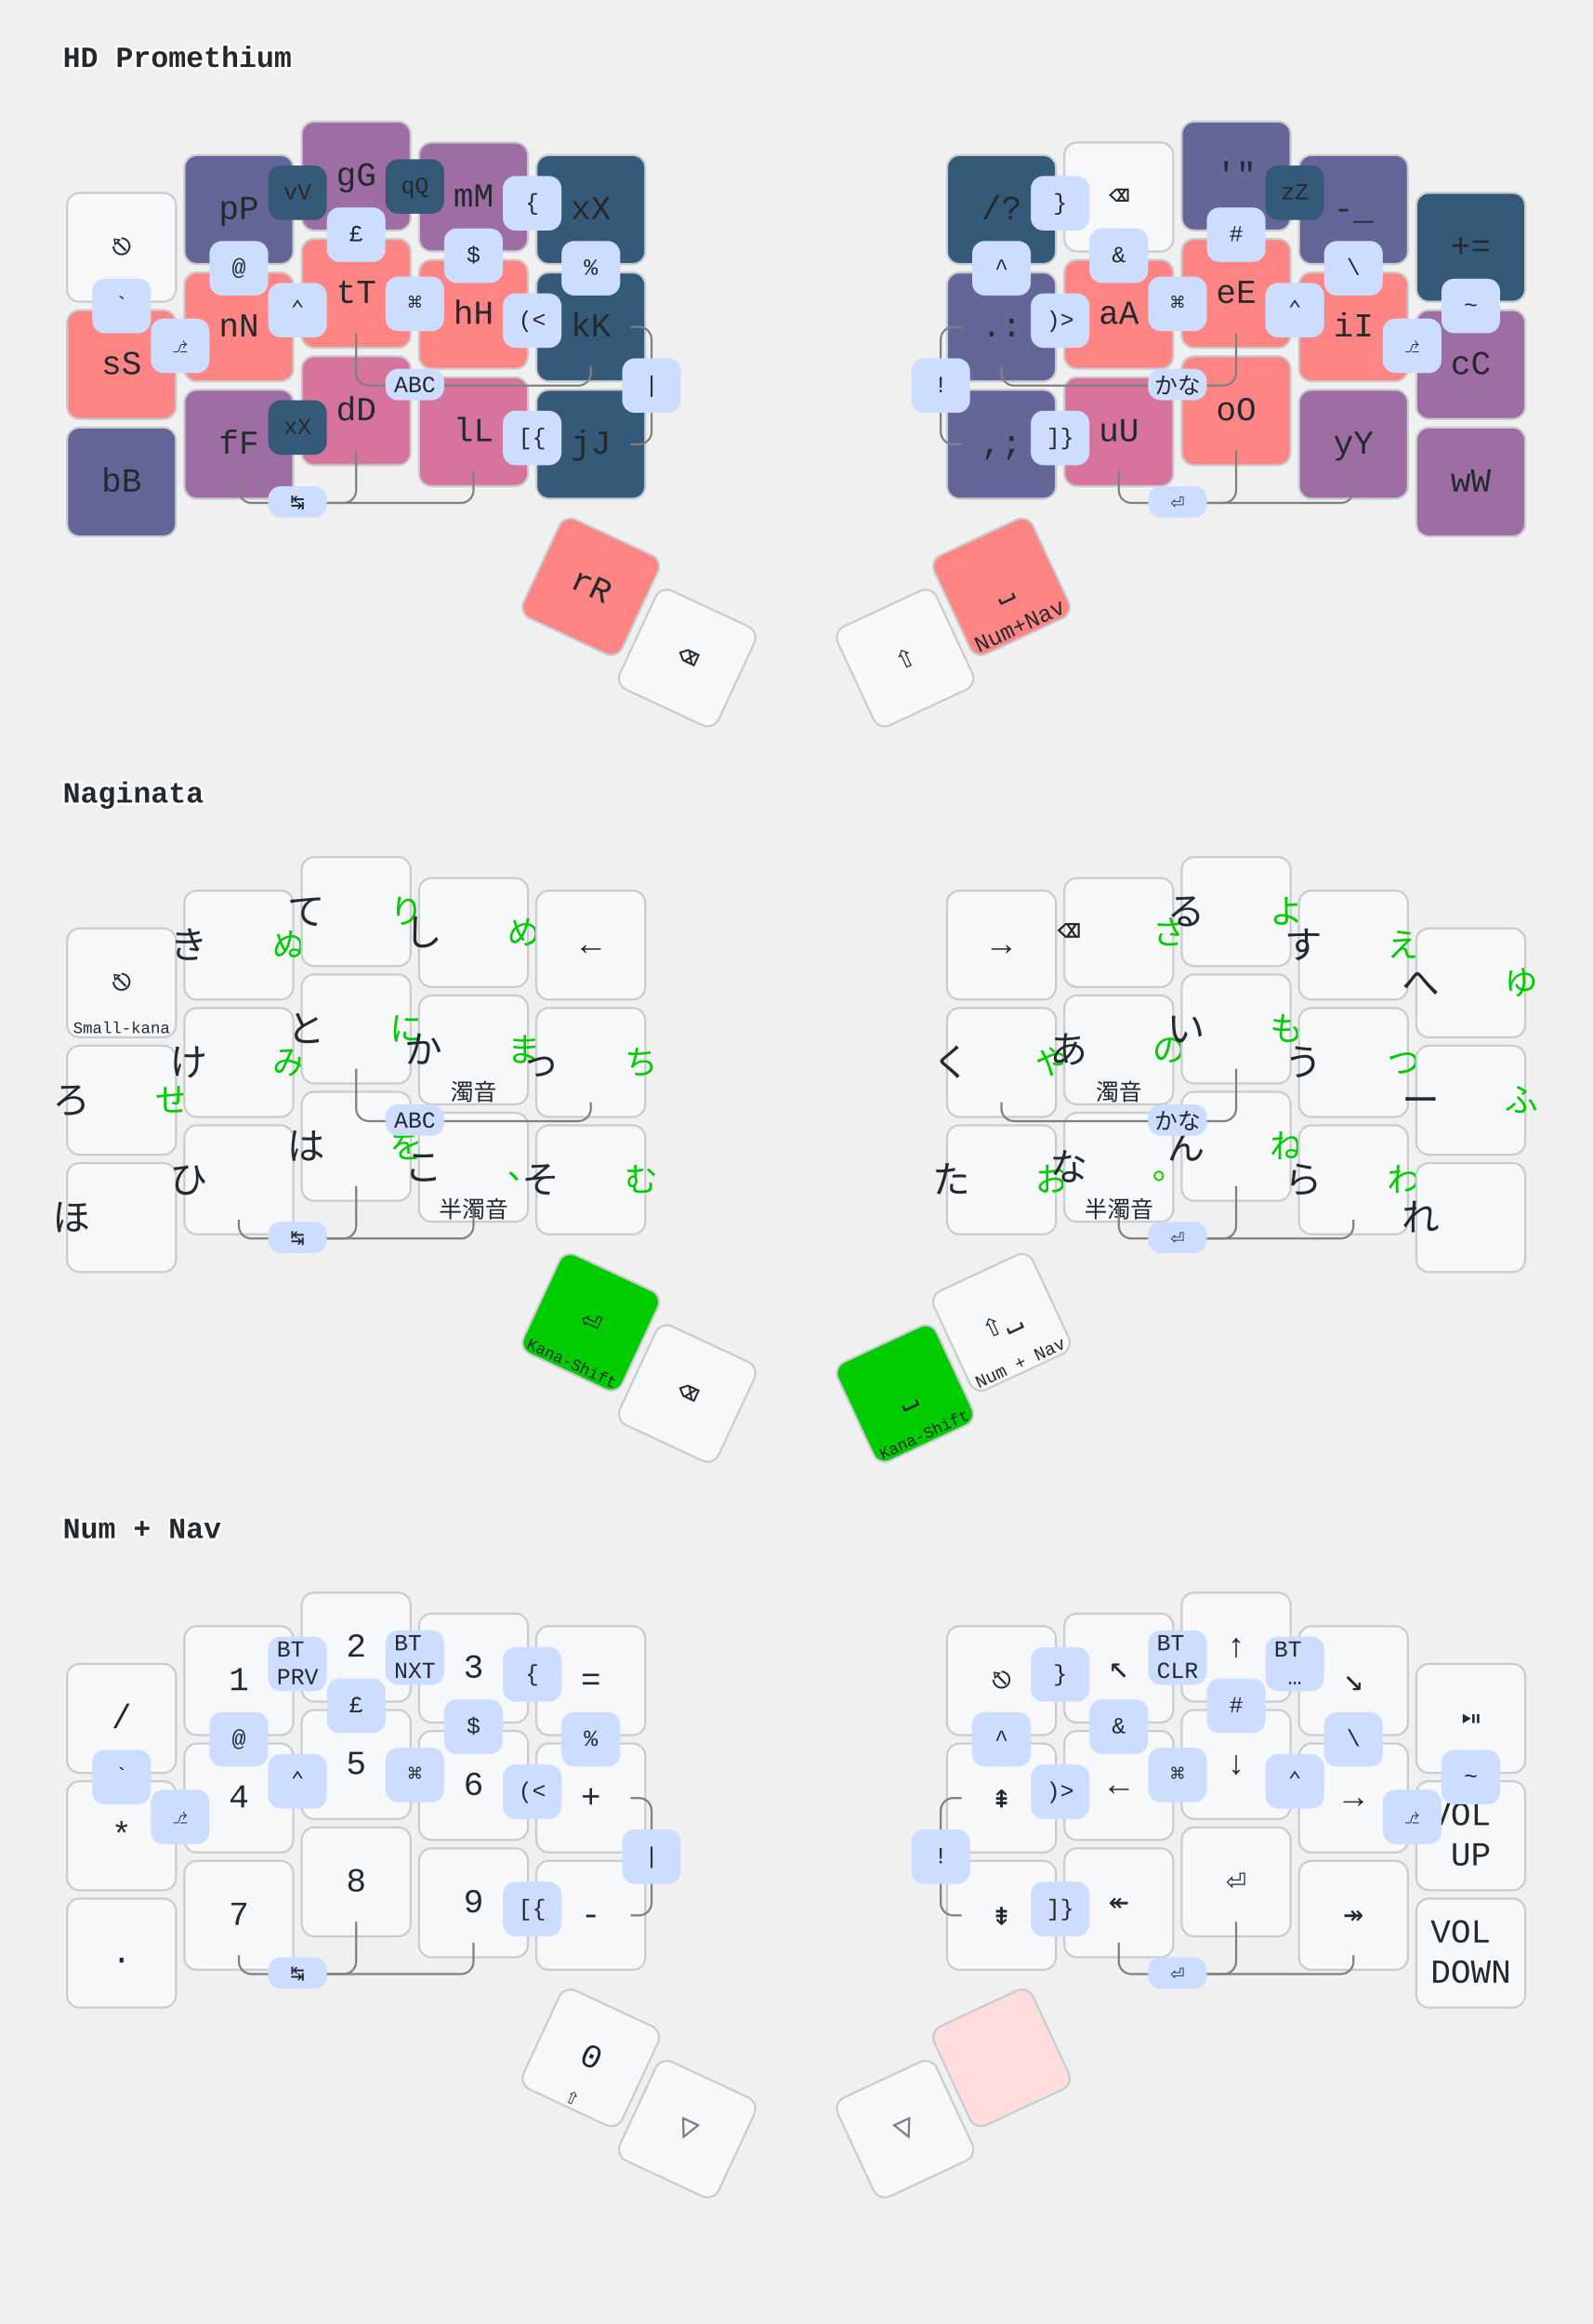
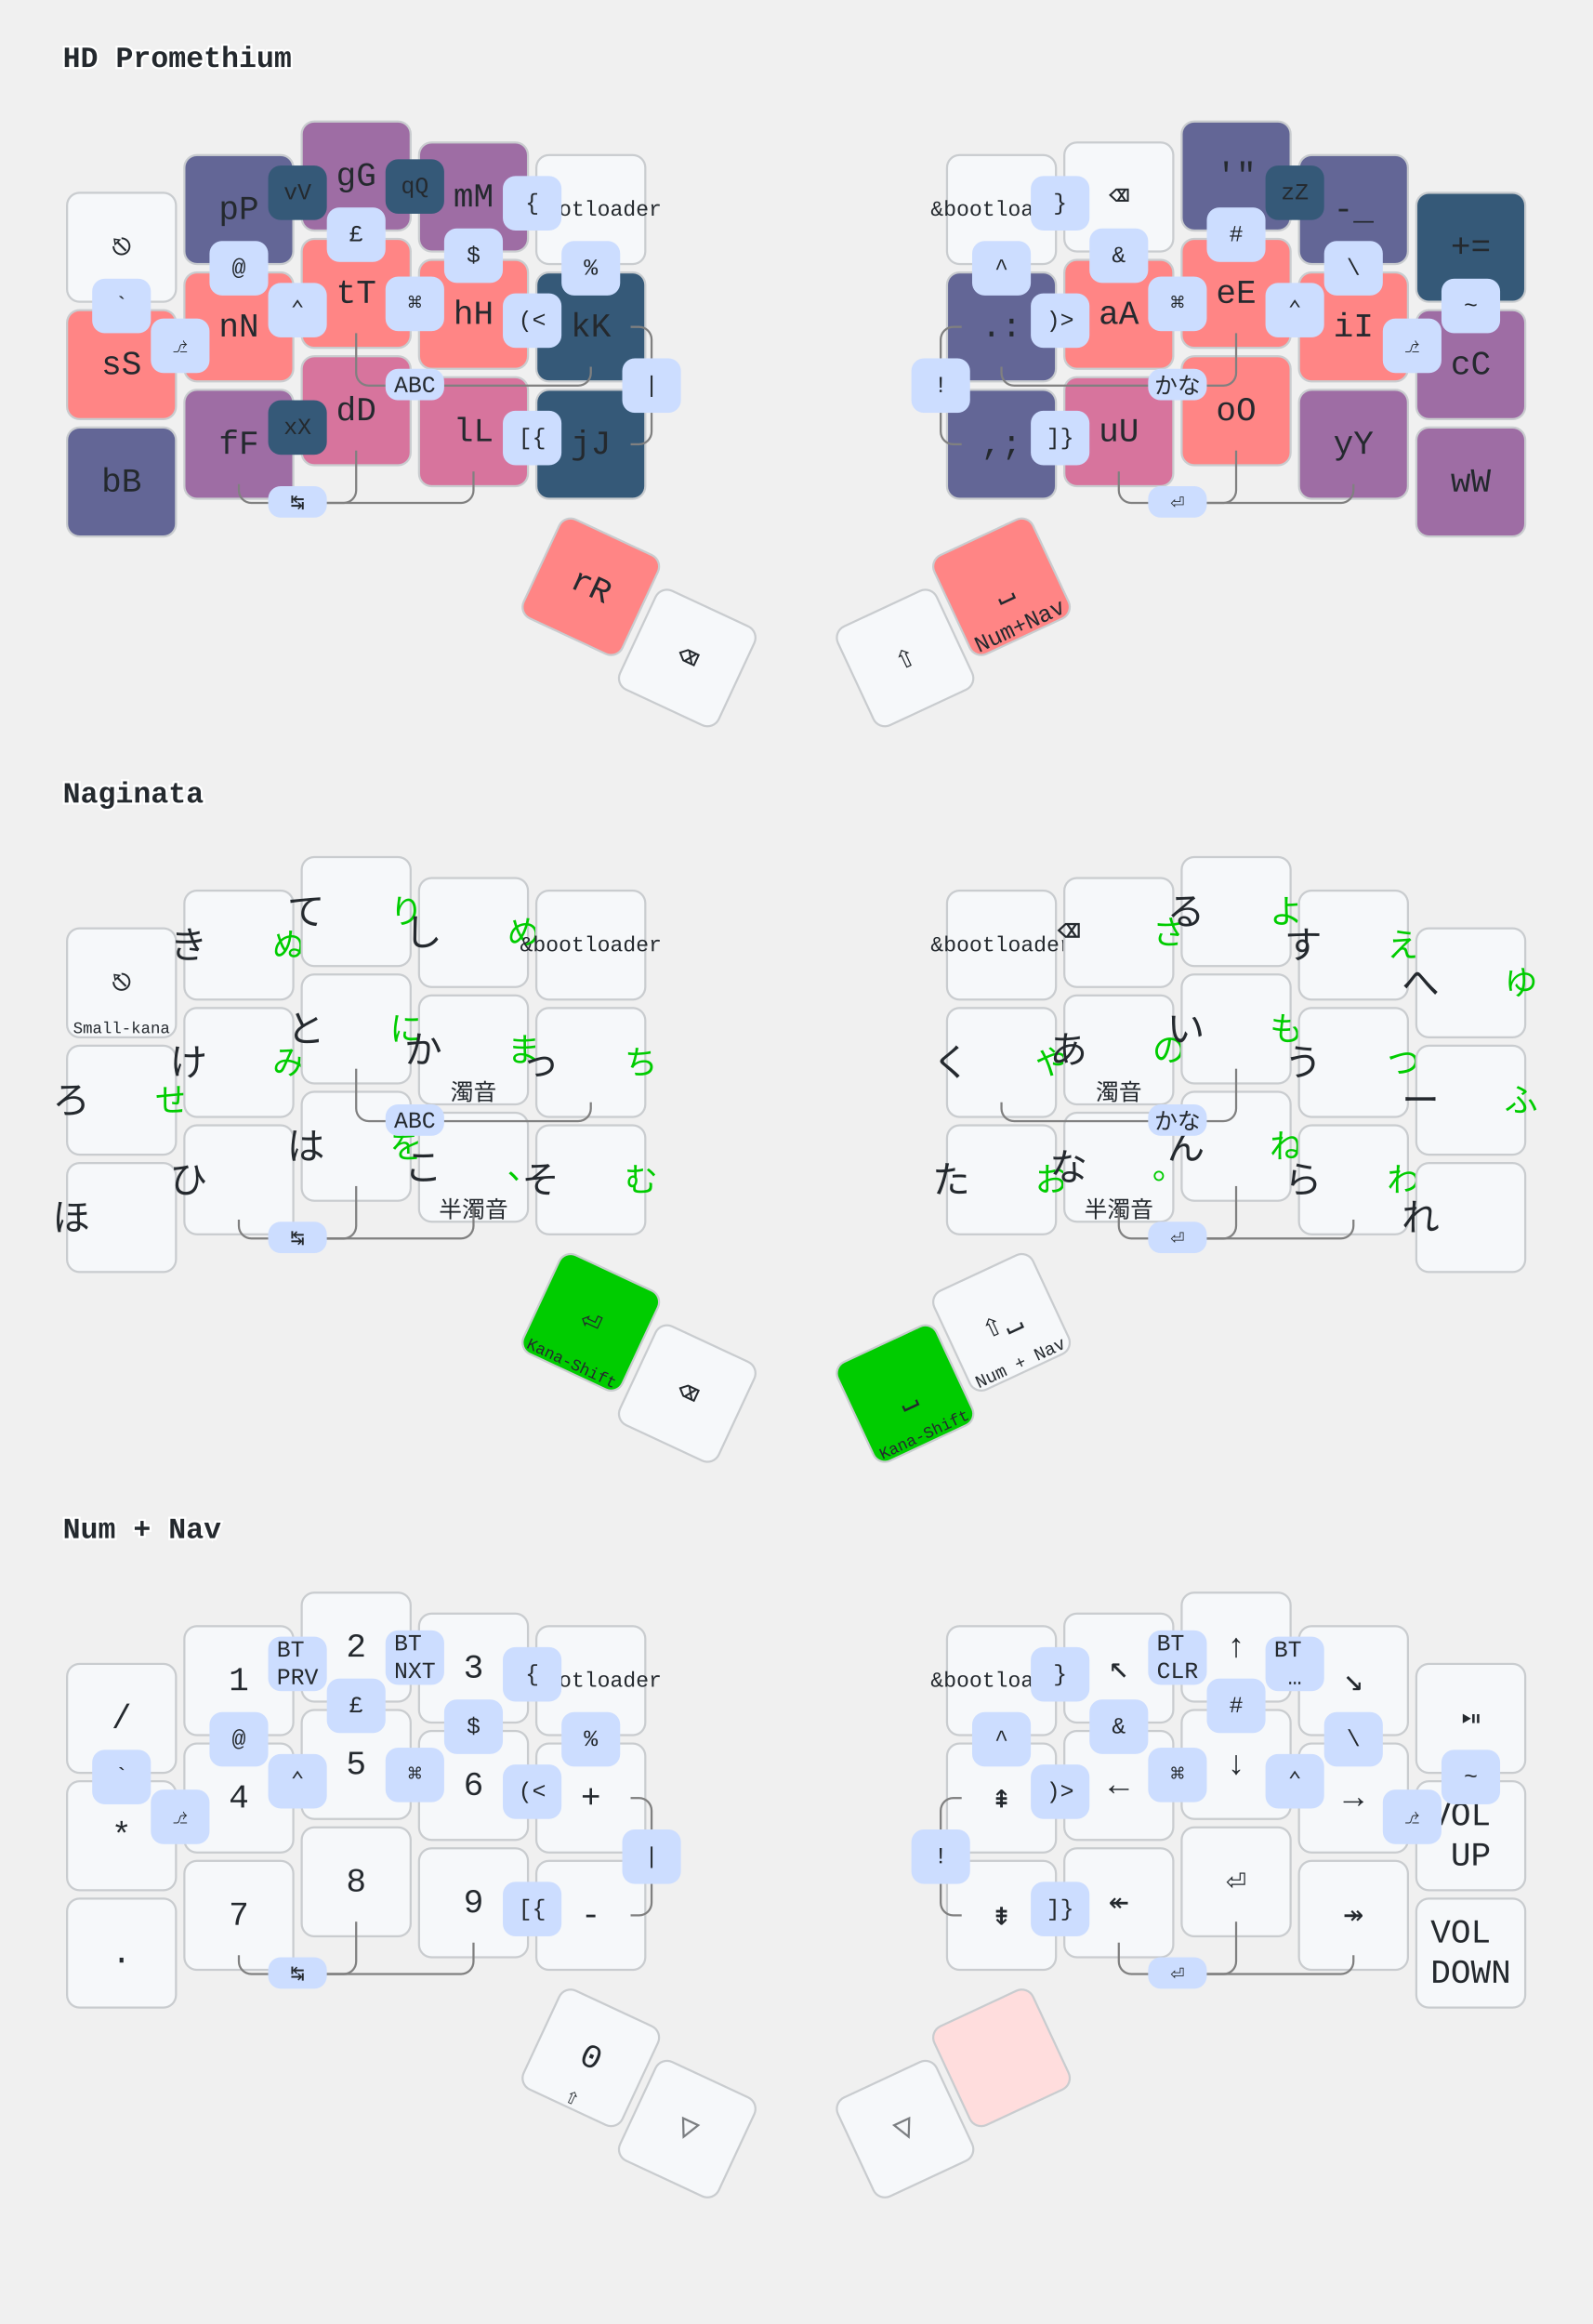
<svg xmlns="http://www.w3.org/2000/svg" width="760" height="1109" viewBox="0 0 760 1109" class="keymap">
  <style>/* inherit to force styles through use tags*/
svg path {
    fill: inherit;
}
/* font and background color specifications */
svg.keymap {
    font-family: SFMono-Regular,Consolas,Liberation Mono,Menlo,monospace;
    font-size: 14px;
    font-kerning: normal;
    text-rendering: optimizeLegibility;
    fill: #24292e;
}

/* default key styling */
rect.key {
    fill: #f6f8fa;
    stroke: #c9cccf;
    stroke-width: 1;
}

/* color accent for combo boxes */
rect.combo {
    fill: #cdf;
}

/* color accent for held keys */
rect.held, rect.combo.held {
    fill: #fdd;
}

/* color accent for ghost (optional) keys */
rect.ghost, rect.combo.ghost {
    stroke-dasharray: 4, 4;
    stroke-width: 2;
}

text {
    text-anchor: middle;
    dominant-baseline: middle;
}

/* styling for layer labels */
text.label {
    font-weight: bold;
    text-anchor: start;
    stroke: white;
    stroke-width: 2;
    paint-order: stroke;
}

text.tap {
    font-size: 16px;
}

/* styling for combo tap, and key hold/shifted label text */
text.combo, text.hold, text.shifted {
    font-size: 11px;
}

text.hold {
    text-anchor: middle;
    dominant-baseline: auto;
}

text.shifted {
    text-anchor: middle;
    dominant-baseline: hanging;
}

/* styling for hold/shifted label text in combo box */
text.combo.hold, text.combo.shifted {
    font-size: 8px;
}

/* lighter symbol for transparent keys */
text.trans {
    fill: #7b7e81;
}

/* styling for combo dendrons */
path.combo {
    stroke-width: 1;
    stroke: gray;
    fill: none;
}

/* Start Tabler Icons Cleanup */
/* cannot use height/width with glyphs */
.icon-tabler &gt; path {
    fill: inherit;
    stroke: inherit;
}
/* hide tabler's default box */
.icon-tabler &gt; path[stroke="none"][fill="none"] {
    visibility: collapse;
}

rect.low {
    fill: #355978;
}
rect.medium-low {
    fill: #636696;
}
rect.medium {
    fill: #9E6DA4;
}
rect.medium-high {
    fill: #D7749D;
}
rect.high {
    fill: #FF8585;
}

/* green styling for Naginata kana-shift */
rect.kshift {
    fill: #00CC00;
}
text.left {
    font-size: 18px;
    translate: 16px 7px;
}
text.right {
    fill: #00CC00;
    font-size: 16px;
    translate: -16px -10px;
}
</style>
  <g transform="translate(30, 0)" class="layer-HD Promethium">
    <text x="0" y="28" class="label" id="HD-Promethium">HD Promethium</text>
    <g transform="translate(0, 56)">
      <g transform="translate(28, 62)" class="key keypos-0">
        <rect rx="6" ry="6" x="-26" y="-26" width="52" height="52" class="key" />
        <text x="0" y="0" class="key tap">⎋</text>
      </g>
      <g transform="translate(84, 44)" class="key medium-low keypos-1">
        <rect rx="6" ry="6" x="-26" y="-26" width="52" height="52" class="key medium-low" />
        <text x="0" y="0" class="key medium-low tap">pP</text>
      </g>
      <g transform="translate(140, 28)" class="key medium keypos-2">
        <rect rx="6" ry="6" x="-26" y="-26" width="52" height="52" class="key medium" />
        <text x="0" y="0" class="key medium tap">gG</text>
      </g>
      <g transform="translate(196, 38)" class="key medium keypos-3">
        <rect rx="6" ry="6" x="-26" y="-26" width="52" height="52" class="key medium" />
        <text x="0" y="0" class="key medium tap">mM</text>
      </g>
-       <g transform="translate(252, 44)" class="key low keypos-4">
-         <rect rx="6" ry="6" x="-26" y="-26" width="52" height="52" class="key low" />
-         <text x="0" y="0" class="key low tap">xX</text>
-       </g>
-       <g transform="translate(448, 44)" class="key low keypos-5">
-         <rect rx="6" ry="6" x="-26" y="-26" width="52" height="52" class="key low" />
-         <text x="0" y="0" class="key low tap">/?</text>
+       <g transform="translate(252, 44)" class="key keypos-4">
+         <rect rx="6" ry="6" x="-26" y="-26" width="52" height="52" class="key" />
+         <text x="0" y="0" class="key tap">
+           <tspan style="font-size: 64%">&amp;bootloader</tspan>
+         </text>
+       </g>
+       <g transform="translate(448, 44)" class="key keypos-5">
+         <rect rx="6" ry="6" x="-26" y="-26" width="52" height="52" class="key" />
+         <text x="0" y="0" class="key tap">
+           <tspan style="font-size: 64%">&amp;bootloader</tspan>
+         </text>
      </g>
      <g transform="translate(504, 38)" class="key keypos-6">
        <rect rx="6" ry="6" x="-26" y="-26" width="52" height="52" class="key" />
        <text x="0" y="0" class="key tap">⌫</text>
      </g>
      <g transform="translate(560, 28)" class="key medium-low keypos-7">
        <rect rx="6" ry="6" x="-26" y="-26" width="52" height="52" class="key medium-low" />
        <text x="0" y="0" class="key medium-low tap">'"</text>
      </g>
      <g transform="translate(616, 44)" class="key medium-low keypos-8">
        <rect rx="6" ry="6" x="-26" y="-26" width="52" height="52" class="key medium-low" />
        <text x="0" y="0" class="key medium-low tap">-_</text>
      </g>
      <g transform="translate(672, 62)" class="key low keypos-9">
        <rect rx="6" ry="6" x="-26" y="-26" width="52" height="52" class="key low" />
        <text x="0" y="0" class="key low tap">+=</text>
      </g>
      <g transform="translate(28, 118)" class="key high keypos-10">
        <rect rx="6" ry="6" x="-26" y="-26" width="52" height="52" class="key high" />
        <text x="0" y="0" class="key high tap">sS</text>
      </g>
      <g transform="translate(84, 100)" class="key high keypos-11">
        <rect rx="6" ry="6" x="-26" y="-26" width="52" height="52" class="key high" />
        <text x="0" y="0" class="key high tap">nN</text>
      </g>
      <g transform="translate(140, 84)" class="key high keypos-12">
        <rect rx="6" ry="6" x="-26" y="-26" width="52" height="52" class="key high" />
        <text x="0" y="0" class="key high tap">tT</text>
      </g>
      <g transform="translate(196, 94)" class="key high keypos-13">
        <rect rx="6" ry="6" x="-26" y="-26" width="52" height="52" class="key high" />
        <text x="0" y="0" class="key high tap">hH</text>
      </g>
      <g transform="translate(252, 100)" class="key low keypos-14">
        <rect rx="6" ry="6" x="-26" y="-26" width="52" height="52" class="key low" />
        <text x="0" y="0" class="key low tap">kK</text>
      </g>
      <g transform="translate(448, 100)" class="key medium-low keypos-15">
        <rect rx="6" ry="6" x="-26" y="-26" width="52" height="52" class="key medium-low" />
        <text x="0" y="0" class="key medium-low tap">.:</text>
      </g>
      <g transform="translate(504, 94)" class="key high keypos-16">
        <rect rx="6" ry="6" x="-26" y="-26" width="52" height="52" class="key high" />
        <text x="0" y="0" class="key high tap">aA</text>
      </g>
      <g transform="translate(560, 84)" class="key high keypos-17">
        <rect rx="6" ry="6" x="-26" y="-26" width="52" height="52" class="key high" />
        <text x="0" y="0" class="key high tap">eE</text>
      </g>
      <g transform="translate(616, 100)" class="key high keypos-18">
        <rect rx="6" ry="6" x="-26" y="-26" width="52" height="52" class="key high" />
        <text x="0" y="0" class="key high tap">iI</text>
      </g>
      <g transform="translate(672, 118)" class="key medium keypos-19">
        <rect rx="6" ry="6" x="-26" y="-26" width="52" height="52" class="key medium" />
        <text x="0" y="0" class="key medium tap">cC</text>
      </g>
      <g transform="translate(28, 174)" class="key medium-low keypos-20">
        <rect rx="6" ry="6" x="-26" y="-26" width="52" height="52" class="key medium-low" />
        <text x="0" y="0" class="key medium-low tap">bB</text>
      </g>
      <g transform="translate(84, 156)" class="key medium keypos-21">
        <rect rx="6" ry="6" x="-26" y="-26" width="52" height="52" class="key medium" />
        <text x="0" y="0" class="key medium tap">fF</text>
      </g>
      <g transform="translate(140, 140)" class="key medium-high keypos-22">
        <rect rx="6" ry="6" x="-26" y="-26" width="52" height="52" class="key medium-high" />
        <text x="0" y="0" class="key medium-high tap">dD</text>
      </g>
      <g transform="translate(196, 150)" class="key medium-high keypos-23">
        <rect rx="6" ry="6" x="-26" y="-26" width="52" height="52" class="key medium-high" />
        <text x="0" y="0" class="key medium-high tap">lL</text>
      </g>
      <g transform="translate(252, 156)" class="key low keypos-24">
        <rect rx="6" ry="6" x="-26" y="-26" width="52" height="52" class="key low" />
        <text x="0" y="0" class="key low tap">jJ</text>
      </g>
      <g transform="translate(448, 156)" class="key medium-low keypos-25">
        <rect rx="6" ry="6" x="-26" y="-26" width="52" height="52" class="key medium-low" />
        <text x="0" y="0" class="key medium-low tap">,;</text>
      </g>
      <g transform="translate(504, 150)" class="key medium-high keypos-26">
        <rect rx="6" ry="6" x="-26" y="-26" width="52" height="52" class="key medium-high" />
        <text x="0" y="0" class="key medium-high tap">uU</text>
      </g>
      <g transform="translate(560, 140)" class="key high keypos-27">
        <rect rx="6" ry="6" x="-26" y="-26" width="52" height="52" class="key high" />
        <text x="0" y="0" class="key high tap">oO</text>
      </g>
      <g transform="translate(616, 156)" class="key medium keypos-28">
        <rect rx="6" ry="6" x="-26" y="-26" width="52" height="52" class="key medium" />
        <text x="0" y="0" class="key medium tap">yY</text>
      </g>
      <g transform="translate(672, 174)" class="key medium keypos-29">
        <rect rx="6" ry="6" x="-26" y="-26" width="52" height="52" class="key medium" />
        <text x="0" y="0" class="key medium tap">wW</text>
      </g>
      <g transform="translate(252, 224) rotate(25.0)" class="key high keypos-30">
        <rect rx="6" ry="6" x="-26" y="-26" width="52" height="52" class="key high" />
        <text x="0" y="0" class="key high tap">rR</text>
      </g>
      <g transform="translate(298, 258) rotate(25.0)" class="key keypos-31">
        <rect rx="6" ry="6" x="-26" y="-26" width="52" height="52" class="key" />
        <text x="0" y="0" class="key tap">⌫</text>
      </g>
      <g transform="translate(402, 258) rotate(-25.0)" class="key keypos-32">
        <rect rx="6" ry="6" x="-26" y="-26" width="52" height="52" class="key" />
        <text x="0" y="0" class="key tap">⇧</text>
      </g>
      <g transform="translate(448, 224) rotate(-25.0)" class="key high keypos-33">
        <rect rx="6" ry="6" x="-26" y="-26" width="52" height="52" class="key high" />
        <text x="0" y="0" class="key high tap">⎵</text>
        <text x="0" y="24" class="key high hold">Num+Nav</text>
      </g>
      <g class="combo combopos-2">
        <path d="M532,128 h-78 a6.0,6.0 0 0 1 -6.0,-6.0 v-3" class="combo" />
        <path d="M532,128 h22 a6.0,6.0 0 0 0 6.0,-6.0 v-19" class="combo" />
        <rect rx="6" ry="6" x="518" y="120" width="28" height="15" class="combo" />
        <text x="532" y="128" class="combo tap">かな</text>
      </g>
      <g class="combo combopos-3">
        <path d="M168,128 h78 a6.0,6.0 0 0 0 6.0,-6.0 v-3" class="combo" />
        <path d="M168,128 h-22 a6.0,6.0 0 0 1 -6.0,-6.0 v-19" class="combo" />
        <rect rx="6" ry="6" x="154" y="120" width="28" height="15" class="combo" />
        <text x="168" y="128" class="combo tap">ABC</text>
      </g>
      <g class="combo combopos-4">
        <path d="M112,184 h78 a6.0,6.0 0 0 0 6.0,-6.0 v-9" class="combo" />
        <path d="M112,184 h22 a6.0,6.0 0 0 0 6.0,-6.0 v-19" class="combo" />
        <path d="M112,184 h-22 a6.0,6.0 0 0 1 -6.0,-6.0 v-3" class="combo" />
        <rect rx="6" ry="6" x="98" y="176" width="28" height="15" class="combo" />
        <text x="112" y="184" class="combo tap">↹</text>
      </g>
      <g class="combo combopos-5">
        <path d="M532,184 h-22 a6.0,6.0 0 0 1 -6.0,-6.0 v-9" class="combo" />
        <path d="M532,184 h22 a6.0,6.0 0 0 0 6.0,-6.0 v-19" class="combo" />
        <path d="M532,184 h78 a6.0,6.0 0 0 0 6.0,-6.0 v-3" class="combo" />
        <rect rx="6" ry="6" x="518" y="176" width="28" height="15" class="combo" />
        <text x="532" y="184" class="combo tap">⏎</text>
      </g>
      <g class="combo combopos-6">
        <rect rx="6" ry="6" x="42" y="96" width="28" height="26" class="combo" />
        <text x="56" y="109" class="combo tap">⎇</text>
      </g>
      <g class="combo combopos-7">
        <rect rx="6" ry="6" x="98" y="79" width="28" height="26" class="combo" />
        <text x="112" y="92" class="combo tap">⌃</text>
      </g>
      <g class="combo combopos-8">
        <rect rx="6" ry="6" x="154" y="76" width="28" height="26" class="combo" />
        <text x="168" y="89" class="combo tap">⌘</text>
      </g>
      <g class="combo combopos-9">
        <rect rx="6" ry="6" x="630" y="96" width="28" height="26" class="combo" />
        <text x="644" y="109" class="combo tap">⎇</text>
      </g>
      <g class="combo combopos-10">
        <rect rx="6" ry="6" x="574" y="79" width="28" height="26" class="combo" />
        <text x="588" y="92" class="combo tap">⌃</text>
      </g>
      <g class="combo combopos-11">
        <rect rx="6" ry="6" x="518" y="76" width="28" height="26" class="combo" />
        <text x="532" y="89" class="combo tap">⌘</text>
      </g>
      <g class="combo low combopos-12">
        <rect rx="6" ry="6" x="154" y="20" width="28" height="26" class="combo low" />
        <text x="168" y="33" class="combo low tap">qQ</text>
      </g>
      <g class="combo low combopos-13">
        <rect rx="6" ry="6" x="574" y="23" width="28" height="26" class="combo low" />
        <text x="588" y="36" class="combo low tap">zZ</text>
      </g>
      <g class="combo low combopos-14">
        <rect rx="6" ry="6" x="98" y="23" width="28" height="26" class="combo low" />
        <text x="112" y="36" class="combo low tap">vV</text>
      </g>
      <g class="combo low combopos-15">
        <rect rx="6" ry="6" x="98" y="135" width="28" height="26" class="combo low" />
        <text x="112" y="148" class="combo low tap">xX</text>
      </g>
      <g class="combo combopos-16">
        <rect rx="6" ry="6" x="14" y="77" width="28" height="26" class="combo" />
        <text x="28" y="90" class="combo tap">`</text>
      </g>
      <g class="combo combopos-17">
        <rect rx="6" ry="6" x="70" y="59" width="28" height="26" class="combo" />
        <text x="84" y="72" class="combo tap">@</text>
      </g>
      <g class="combo combopos-18">
        <rect rx="6" ry="6" x="126" y="43" width="28" height="26" class="combo" />
        <text x="140" y="56" class="combo tap">£</text>
      </g>
      <g class="combo combopos-19">
        <rect rx="6" ry="6" x="182" y="53" width="28" height="26" class="combo" />
        <text x="196" y="66" class="combo tap">$</text>
      </g>
      <g class="combo combopos-20">
        <rect rx="6" ry="6" x="238" y="59" width="28" height="26" class="combo" />
        <text x="252" y="72" class="combo tap">%</text>
      </g>
      <g class="combo combopos-21">
        <path d="M281,128 v-22 a6.0,6.0 0 0 0 -6.0,-6.0 h-4" class="combo" />
        <path d="M281,128 v22 a6.0,6.0 0 0 1 -6.0,6.0 h-4" class="combo" />
        <rect rx="6" ry="6" x="267" y="115" width="28" height="26" class="combo" />
        <text x="281" y="128" class="combo tap">|</text>
      </g>
      <g class="combo combopos-22">
        <path d="M419,128 v-22 a6.0,6.0 0 0 1 6.0,-6.0 h4" class="combo" />
        <path d="M419,128 v22 a6.0,6.0 0 0 0 6.0,6.0 h4" class="combo" />
        <rect rx="6" ry="6" x="405" y="115" width="28" height="26" class="combo" />
        <text x="419" y="128" class="combo tap">!</text>
      </g>
      <g class="combo combopos-23">
        <rect rx="6" ry="6" x="434" y="59" width="28" height="26" class="combo" />
        <text x="448" y="72" class="combo tap">^</text>
      </g>
      <g class="combo combopos-24">
        <rect rx="6" ry="6" x="490" y="53" width="28" height="26" class="combo" />
        <text x="504" y="66" class="combo tap">&amp;</text>
      </g>
      <g class="combo combopos-25">
        <rect rx="6" ry="6" x="546" y="43" width="28" height="26" class="combo" />
        <text x="560" y="56" class="combo tap">#</text>
      </g>
      <g class="combo combopos-26">
        <rect rx="6" ry="6" x="602" y="59" width="28" height="26" class="combo" />
        <text x="616" y="72" class="combo tap">\</text>
      </g>
      <g class="combo combopos-27">
        <rect rx="6" ry="6" x="658" y="77" width="28" height="26" class="combo" />
        <text x="672" y="90" class="combo tap">~</text>
      </g>
      <g class="combo combopos-28">
        <rect rx="6" ry="6" x="210" y="28" width="28" height="26" class="combo" />
        <text x="224" y="41" class="combo tap">{</text>
      </g>
      <g class="combo combopos-29">
        <rect rx="6" ry="6" x="462" y="28" width="28" height="26" class="combo" />
        <text x="476" y="41" class="combo tap">}</text>
      </g>
      <g class="combo combopos-30">
        <rect rx="6" ry="6" x="210" y="84" width="28" height="26" class="combo" />
        <text x="224" y="97" class="combo tap">(&lt;</text>
      </g>
      <g class="combo combopos-31">
        <rect rx="6" ry="6" x="462" y="84" width="28" height="26" class="combo" />
        <text x="476" y="97" class="combo tap">)&gt;</text>
      </g>
      <g class="combo combopos-32">
        <rect rx="6" ry="6" x="210" y="140" width="28" height="26" class="combo" />
        <text x="224" y="153" class="combo tap">[{</text>
      </g>
      <g class="combo combopos-33">
        <rect rx="6" ry="6" x="462" y="140" width="28" height="26" class="combo" />
        <text x="476" y="153" class="combo tap">]}</text>
      </g>
    </g>
  </g>
  <g transform="translate(30, 351)" class="layer-Naginata">
    <text x="0" y="28" class="label" id="Naginata">Naginata</text>
    <g transform="translate(0, 56)">
      <g transform="translate(28, 62)" class="key keypos-0">
        <rect rx="6" ry="6" x="-26" y="-26" width="52" height="52" class="key" />
        <text x="0" y="0" class="key tap">⎋</text>
        <text x="0" y="24" class="key hold">
          <tspan style="font-size: 70%">Small-kana</tspan>
        </text>
      </g>
      <g transform="translate(84, 44)" class="key keypos-1">
        <rect rx="6" ry="6" x="-26" y="-26" width="52" height="52" class="key" />
        <text x="-24" y="0" class="key left">き</text>
        <text x="24" y="0" class="key right">ぬ</text>
      </g>
      <g transform="translate(140, 28)" class="key keypos-2">
        <rect rx="6" ry="6" x="-26" y="-26" width="52" height="52" class="key" />
        <text x="-24" y="0" class="key left">て</text>
        <text x="24" y="0" class="key right">り</text>
      </g>
      <g transform="translate(196, 38)" class="key keypos-3">
        <rect rx="6" ry="6" x="-26" y="-26" width="52" height="52" class="key" />
        <text x="-24" y="0" class="key left">し</text>
        <text x="24" y="0" class="key right">め</text>
      </g>
      <g transform="translate(252, 44)" class="key keypos-4">
        <rect rx="6" ry="6" x="-26" y="-26" width="52" height="52" class="key" />
-         <text x="0" y="0" class="key tap">←</text>
+         <text x="0" y="0" class="key tap">
+           <tspan style="font-size: 64%">&amp;bootloader</tspan>
+         </text>
      </g>
      <g transform="translate(448, 44)" class="key keypos-5">
        <rect rx="6" ry="6" x="-26" y="-26" width="52" height="52" class="key" />
-         <text x="0" y="0" class="key tap">→</text>
+         <text x="0" y="0" class="key tap">
+           <tspan style="font-size: 64%">&amp;bootloader</tspan>
+         </text>
      </g>
      <g transform="translate(504, 38)" class="key keypos-6">
        <rect rx="6" ry="6" x="-26" y="-26" width="52" height="52" class="key" />
        <text x="-24" y="0" class="key left">⌫</text>
        <text x="24" y="0" class="key right">さ</text>
      </g>
      <g transform="translate(560, 28)" class="key keypos-7">
        <rect rx="6" ry="6" x="-26" y="-26" width="52" height="52" class="key" />
        <text x="-24" y="0" class="key left">る</text>
        <text x="24" y="0" class="key right">よ</text>
      </g>
      <g transform="translate(616, 44)" class="key keypos-8">
        <rect rx="6" ry="6" x="-26" y="-26" width="52" height="52" class="key" />
        <text x="-24" y="0" class="key left">す</text>
        <text x="24" y="0" class="key right">え</text>
      </g>
      <g transform="translate(672, 62)" class="key keypos-9">
        <rect rx="6" ry="6" x="-26" y="-26" width="52" height="52" class="key" />
        <text x="-24" y="0" class="key left">へ</text>
        <text x="24" y="0" class="key right">ゆ</text>
      </g>
      <g transform="translate(28, 118)" class="key keypos-10">
        <rect rx="6" ry="6" x="-26" y="-26" width="52" height="52" class="key" />
        <text x="-24" y="0" class="key left">ろ</text>
        <text x="24" y="0" class="key right">せ</text>
      </g>
      <g transform="translate(84, 100)" class="key keypos-11">
        <rect rx="6" ry="6" x="-26" y="-26" width="52" height="52" class="key" />
        <text x="-24" y="0" class="key left">け</text>
        <text x="24" y="0" class="key right">み</text>
      </g>
      <g transform="translate(140, 84)" class="key keypos-12">
        <rect rx="6" ry="6" x="-26" y="-26" width="52" height="52" class="key" />
        <text x="-24" y="0" class="key left">と</text>
        <text x="24" y="0" class="key right">に</text>
      </g>
      <g transform="translate(196, 94)" class="key keypos-13">
        <rect rx="6" ry="6" x="-26" y="-26" width="52" height="52" class="key" />
        <text x="0" y="24" class="key hold">濁音</text>
        <text x="-24" y="0" class="key left">か</text>
        <text x="24" y="0" class="key right">ま</text>
      </g>
      <g transform="translate(252, 100)" class="key keypos-14">
        <rect rx="6" ry="6" x="-26" y="-26" width="52" height="52" class="key" />
        <text x="-24" y="0" class="key left">っ</text>
        <text x="24" y="0" class="key right">ち</text>
      </g>
      <g transform="translate(448, 100)" class="key keypos-15">
        <rect rx="6" ry="6" x="-26" y="-26" width="52" height="52" class="key" />
        <text x="-24" y="0" class="key left">く</text>
        <text x="24" y="0" class="key right">や</text>
      </g>
      <g transform="translate(504, 94)" class="key keypos-16">
        <rect rx="6" ry="6" x="-26" y="-26" width="52" height="52" class="key" />
        <text x="0" y="24" class="key hold">濁音</text>
        <text x="-24" y="0" class="key left">あ</text>
        <text x="24" y="0" class="key right">の</text>
      </g>
      <g transform="translate(560, 84)" class="key keypos-17">
        <rect rx="6" ry="6" x="-26" y="-26" width="52" height="52" class="key" />
        <text x="-24" y="0" class="key left">い</text>
        <text x="24" y="0" class="key right">も</text>
      </g>
      <g transform="translate(616, 100)" class="key keypos-18">
        <rect rx="6" ry="6" x="-26" y="-26" width="52" height="52" class="key" />
        <text x="-24" y="0" class="key left">う</text>
        <text x="24" y="0" class="key right">つ</text>
      </g>
      <g transform="translate(672, 118)" class="key keypos-19">
        <rect rx="6" ry="6" x="-26" y="-26" width="52" height="52" class="key" />
        <text x="-24" y="0" class="key left">ー</text>
        <text x="24" y="0" class="key right">ふ</text>
      </g>
      <g transform="translate(28, 174)" class="key keypos-20">
        <rect rx="6" ry="6" x="-26" y="-26" width="52" height="52" class="key" />
        <text x="-24" y="0" class="key left">ほ</text>
      </g>
      <g transform="translate(84, 156)" class="key keypos-21">
        <rect rx="6" ry="6" x="-26" y="-26" width="52" height="52" class="key" />
        <text x="-24" y="0" class="key left">ひ</text>
      </g>
      <g transform="translate(140, 140)" class="key keypos-22">
        <rect rx="6" ry="6" x="-26" y="-26" width="52" height="52" class="key" />
        <text x="-24" y="0" class="key left">は</text>
        <text x="24" y="0" class="key right">を</text>
      </g>
      <g transform="translate(196, 150)" class="key keypos-23">
        <rect rx="6" ry="6" x="-26" y="-26" width="52" height="52" class="key" />
        <text x="0" y="24" class="key hold">半濁音</text>
        <text x="-24" y="0" class="key left">こ</text>
        <text x="24" y="0" class="key right">、</text>
      </g>
      <g transform="translate(252, 156)" class="key keypos-24">
        <rect rx="6" ry="6" x="-26" y="-26" width="52" height="52" class="key" />
        <text x="-24" y="0" class="key left">そ</text>
        <text x="24" y="0" class="key right">む</text>
      </g>
      <g transform="translate(448, 156)" class="key keypos-25">
        <rect rx="6" ry="6" x="-26" y="-26" width="52" height="52" class="key" />
        <text x="-24" y="0" class="key left">た</text>
        <text x="24" y="0" class="key right">お</text>
      </g>
      <g transform="translate(504, 150)" class="key keypos-26">
        <rect rx="6" ry="6" x="-26" y="-26" width="52" height="52" class="key" />
        <text x="0" y="24" class="key hold">半濁音</text>
        <text x="-24" y="0" class="key left">な</text>
        <text x="24" y="0" class="key right">。</text>
      </g>
      <g transform="translate(560, 140)" class="key keypos-27">
        <rect rx="6" ry="6" x="-26" y="-26" width="52" height="52" class="key" />
        <text x="-24" y="0" class="key left">ん</text>
        <text x="24" y="0" class="key right">ね</text>
      </g>
      <g transform="translate(616, 156)" class="key keypos-28">
        <rect rx="6" ry="6" x="-26" y="-26" width="52" height="52" class="key" />
        <text x="-24" y="0" class="key left">ら</text>
        <text x="24" y="0" class="key right">わ</text>
      </g>
      <g transform="translate(672, 174)" class="key keypos-29">
        <rect rx="6" ry="6" x="-26" y="-26" width="52" height="52" class="key" />
        <text x="-24" y="0" class="key left">れ</text>
      </g>
      <g transform="translate(252, 224) rotate(25.0)" class="key kshift keypos-30">
        <rect rx="6" ry="6" x="-26" y="-26" width="52" height="52" class="key kshift" />
        <text x="0" y="0" class="key kshift tap">⏎</text>
        <text x="0" y="24" class="key kshift hold">
          <tspan style="font-size: 70%">Kana-Shift</tspan>
        </text>
      </g>
      <g transform="translate(298, 258) rotate(25.0)" class="key keypos-31">
        <rect rx="6" ry="6" x="-26" y="-26" width="52" height="52" class="key" />
        <text x="0" y="0" class="key tap">⌫</text>
      </g>
      <g transform="translate(402, 258) rotate(-25.0)" class="key kshift keypos-32">
        <rect rx="6" ry="6" x="-26" y="-26" width="52" height="52" class="key kshift" />
        <text x="0" y="0" class="key kshift tap">⎵</text>
        <text x="0" y="24" class="key kshift hold">
          <tspan style="font-size: 70%">Kana-Shift</tspan>
        </text>
      </g>
      <g transform="translate(448, 224) rotate(-25.0)" class="key keypos-33">
        <rect rx="6" ry="6" x="-26" y="-26" width="52" height="52" class="key" />
        <text x="0" y="0" class="key tap">⇧⎵</text>
        <a href="#Num--Nav">
          <text x="0" y="24" class="key hold layer-activator">
            <tspan style="font-size: 78%">Num + Nav</tspan>
          </text>
        </a>
      </g>
      <g class="combo combopos-0">
        <path d="M532,128 h-78 a6.0,6.0 0 0 1 -6.0,-6.0 v-3" class="combo" />
        <path d="M532,128 h22 a6.0,6.0 0 0 0 6.0,-6.0 v-19" class="combo" />
        <rect rx="6" ry="6" x="518" y="120" width="28" height="15" class="combo" />
        <text x="532" y="128" class="combo tap">かな</text>
      </g>
      <g class="combo combopos-1">
        <path d="M168,128 h78 a6.0,6.0 0 0 0 6.0,-6.0 v-3" class="combo" />
        <path d="M168,128 h-22 a6.0,6.0 0 0 1 -6.0,-6.0 v-19" class="combo" />
        <rect rx="6" ry="6" x="154" y="120" width="28" height="15" class="combo" />
        <text x="168" y="128" class="combo tap">ABC</text>
      </g>
      <g class="combo combopos-2">
        <path d="M112,184 h78 a6.0,6.0 0 0 0 6.0,-6.0 v-9" class="combo" />
        <path d="M112,184 h22 a6.0,6.0 0 0 0 6.0,-6.0 v-19" class="combo" />
        <path d="M112,184 h-22 a6.0,6.0 0 0 1 -6.0,-6.0 v-3" class="combo" />
        <rect rx="6" ry="6" x="98" y="176" width="28" height="15" class="combo" />
        <text x="112" y="184" class="combo tap">↹</text>
      </g>
      <g class="combo combopos-3">
        <path d="M532,184 h-22 a6.0,6.0 0 0 1 -6.0,-6.0 v-9" class="combo" />
        <path d="M532,184 h22 a6.0,6.0 0 0 0 6.0,-6.0 v-19" class="combo" />
        <path d="M532,184 h78 a6.0,6.0 0 0 0 6.0,-6.0 v-3" class="combo" />
        <rect rx="6" ry="6" x="518" y="176" width="28" height="15" class="combo" />
        <text x="532" y="184" class="combo tap">⏎</text>
      </g>
    </g>
  </g>
  <g transform="translate(30, 702)" class="layer-Num + Nav">
    <text x="0" y="28" class="label" id="Num--Nav">Num + Nav</text>
    <g transform="translate(0, 56)">
      <g transform="translate(28, 62)" class="key keypos-0">
        <rect rx="6" ry="6" x="-26" y="-26" width="52" height="52" class="key" />
        <text x="0" y="0" class="key tap">/</text>
      </g>
      <g transform="translate(84, 44)" class="key keypos-1">
        <rect rx="6" ry="6" x="-26" y="-26" width="52" height="52" class="key" />
        <text x="0" y="0" class="key tap">1</text>
      </g>
      <g transform="translate(140, 28)" class="key keypos-2">
        <rect rx="6" ry="6" x="-26" y="-26" width="52" height="52" class="key" />
        <text x="0" y="0" class="key tap">2</text>
      </g>
      <g transform="translate(196, 38)" class="key keypos-3">
        <rect rx="6" ry="6" x="-26" y="-26" width="52" height="52" class="key" />
        <text x="0" y="0" class="key tap">3</text>
      </g>
      <g transform="translate(252, 44)" class="key keypos-4">
        <rect rx="6" ry="6" x="-26" y="-26" width="52" height="52" class="key" />
-         <text x="0" y="0" class="key tap">=</text>
+         <text x="0" y="0" class="key tap">
+           <tspan style="font-size: 64%">&amp;bootloader</tspan>
+         </text>
      </g>
      <g transform="translate(448, 44)" class="key keypos-5">
        <rect rx="6" ry="6" x="-26" y="-26" width="52" height="52" class="key" />
-         <text x="0" y="0" class="key tap">⎋</text>
+         <text x="0" y="0" class="key tap">
+           <tspan style="font-size: 64%">&amp;bootloader</tspan>
+         </text>
      </g>
      <g transform="translate(504, 38)" class="key keypos-6">
        <rect rx="6" ry="6" x="-26" y="-26" width="52" height="52" class="key" />
        <text x="0" y="0" class="key tap">↖</text>
      </g>
      <g transform="translate(560, 28)" class="key keypos-7">
        <rect rx="6" ry="6" x="-26" y="-26" width="52" height="52" class="key" />
        <text x="0" y="0" class="key tap">↑</text>
      </g>
      <g transform="translate(616, 44)" class="key keypos-8">
        <rect rx="6" ry="6" x="-26" y="-26" width="52" height="52" class="key" />
        <text x="0" y="0" class="key tap">↘</text>
      </g>
      <g transform="translate(672, 62)" class="key keypos-9">
        <rect rx="6" ry="6" x="-26" y="-26" width="52" height="52" class="key" />
        <text x="0" y="0" class="key tap">⏯</text>
      </g>
      <g transform="translate(28, 118)" class="key keypos-10">
        <rect rx="6" ry="6" x="-26" y="-26" width="52" height="52" class="key" />
        <text x="0" y="0" class="key tap">*</text>
      </g>
      <g transform="translate(84, 100)" class="key keypos-11">
        <rect rx="6" ry="6" x="-26" y="-26" width="52" height="52" class="key" />
        <text x="0" y="0" class="key tap">4</text>
      </g>
      <g transform="translate(140, 84)" class="key keypos-12">
        <rect rx="6" ry="6" x="-26" y="-26" width="52" height="52" class="key" />
        <text x="0" y="0" class="key tap">5</text>
      </g>
      <g transform="translate(196, 94)" class="key keypos-13">
        <rect rx="6" ry="6" x="-26" y="-26" width="52" height="52" class="key" />
        <text x="0" y="0" class="key tap">6</text>
      </g>
      <g transform="translate(252, 100)" class="key keypos-14">
        <rect rx="6" ry="6" x="-26" y="-26" width="52" height="52" class="key" />
        <text x="0" y="0" class="key tap">+</text>
      </g>
      <g transform="translate(448, 100)" class="key keypos-15">
        <rect rx="6" ry="6" x="-26" y="-26" width="52" height="52" class="key" />
        <text x="0" y="0" class="key tap">⇞</text>
      </g>
      <g transform="translate(504, 94)" class="key keypos-16">
        <rect rx="6" ry="6" x="-26" y="-26" width="52" height="52" class="key" />
        <text x="0" y="0" class="key tap">←</text>
      </g>
      <g transform="translate(560, 84)" class="key keypos-17">
        <rect rx="6" ry="6" x="-26" y="-26" width="52" height="52" class="key" />
        <text x="0" y="0" class="key tap">↓</text>
      </g>
      <g transform="translate(616, 100)" class="key keypos-18">
        <rect rx="6" ry="6" x="-26" y="-26" width="52" height="52" class="key" />
        <text x="0" y="0" class="key tap">→</text>
      </g>
      <g transform="translate(672, 118)" class="key keypos-19">
        <rect rx="6" ry="6" x="-26" y="-26" width="52" height="52" class="key" />
        <text x="0" y="0" class="key tap">
          <tspan x="0" dy="-0.6em">VOL</tspan>
          <tspan x="0" dy="1.2em">UP</tspan>
        </text>
      </g>
      <g transform="translate(28, 174)" class="key keypos-20">
        <rect rx="6" ry="6" x="-26" y="-26" width="52" height="52" class="key" />
        <text x="0" y="0" class="key tap">.</text>
      </g>
      <g transform="translate(84, 156)" class="key keypos-21">
        <rect rx="6" ry="6" x="-26" y="-26" width="52" height="52" class="key" />
        <text x="0" y="0" class="key tap">7</text>
      </g>
      <g transform="translate(140, 140)" class="key keypos-22">
        <rect rx="6" ry="6" x="-26" y="-26" width="52" height="52" class="key" />
        <text x="0" y="0" class="key tap">8</text>
      </g>
      <g transform="translate(196, 150)" class="key keypos-23">
        <rect rx="6" ry="6" x="-26" y="-26" width="52" height="52" class="key" />
        <text x="0" y="0" class="key tap">9</text>
      </g>
      <g transform="translate(252, 156)" class="key keypos-24">
        <rect rx="6" ry="6" x="-26" y="-26" width="52" height="52" class="key" />
        <text x="0" y="0" class="key tap">-</text>
      </g>
      <g transform="translate(448, 156)" class="key keypos-25">
        <rect rx="6" ry="6" x="-26" y="-26" width="52" height="52" class="key" />
        <text x="0" y="0" class="key tap">⇟</text>
      </g>
      <g transform="translate(504, 150)" class="key keypos-26">
        <rect rx="6" ry="6" x="-26" y="-26" width="52" height="52" class="key" />
        <text x="0" y="0" class="key tap">↞</text>
      </g>
      <g transform="translate(560, 140)" class="key keypos-27">
        <rect rx="6" ry="6" x="-26" y="-26" width="52" height="52" class="key" />
        <text x="0" y="0" class="key tap">⏎</text>
      </g>
      <g transform="translate(616, 156)" class="key keypos-28">
        <rect rx="6" ry="6" x="-26" y="-26" width="52" height="52" class="key" />
        <text x="0" y="0" class="key tap">↠</text>
      </g>
      <g transform="translate(672, 174)" class="key keypos-29">
        <rect rx="6" ry="6" x="-26" y="-26" width="52" height="52" class="key" />
        <text x="0" y="0" class="key tap">
          <tspan x="0" dy="-0.6em">VOL</tspan>
          <tspan x="0" dy="1.2em">DOWN</tspan>
        </text>
      </g>
      <g transform="translate(252, 224) rotate(25.0)" class="key keypos-30">
        <rect rx="6" ry="6" x="-26" y="-26" width="52" height="52" class="key" />
        <text x="0" y="0" class="key tap">0</text>
        <text x="0" y="24" class="key hold">⇧</text>
      </g>
      <g transform="translate(298, 258) rotate(25.0)" class="key trans keypos-31">
        <rect rx="6" ry="6" x="-26" y="-26" width="52" height="52" class="key trans" />
        <text x="0" y="0" class="key trans tap">▽</text>
      </g>
      <g transform="translate(402, 258) rotate(-25.0)" class="key trans keypos-32">
        <rect rx="6" ry="6" x="-26" y="-26" width="52" height="52" class="key trans" />
        <text x="0" y="0" class="key trans tap">▽</text>
      </g>
      <g transform="translate(448, 224) rotate(-25.0)" class="key held keypos-33">
        <rect rx="6" ry="6" x="-26" y="-26" width="52" height="52" class="key held" />
      </g>
      <g class="combo combopos-0">
        <path d="M112,184 h78 a6.0,6.0 0 0 0 6.0,-6.0 v-9" class="combo" />
        <path d="M112,184 h22 a6.0,6.0 0 0 0 6.0,-6.0 v-19" class="combo" />
        <path d="M112,184 h-22 a6.0,6.0 0 0 1 -6.0,-6.0 v-3" class="combo" />
        <rect rx="6" ry="6" x="98" y="176" width="28" height="15" class="combo" />
        <text x="112" y="184" class="combo tap">↹</text>
      </g>
      <g class="combo combopos-1">
        <path d="M532,184 h-22 a6.0,6.0 0 0 1 -6.0,-6.0 v-9" class="combo" />
        <path d="M532,184 h22 a6.0,6.0 0 0 0 6.0,-6.0 v-19" class="combo" />
        <path d="M532,184 h78 a6.0,6.0 0 0 0 6.0,-6.0 v-3" class="combo" />
        <rect rx="6" ry="6" x="518" y="176" width="28" height="15" class="combo" />
        <text x="532" y="184" class="combo tap">⏎</text>
      </g>
      <g class="combo combopos-2">
        <rect rx="6" ry="6" x="42" y="96" width="28" height="26" class="combo" />
        <text x="56" y="109" class="combo tap">⎇</text>
      </g>
      <g class="combo combopos-3">
        <rect rx="6" ry="6" x="98" y="79" width="28" height="26" class="combo" />
        <text x="112" y="92" class="combo tap">⌃</text>
      </g>
      <g class="combo combopos-4">
        <rect rx="6" ry="6" x="154" y="76" width="28" height="26" class="combo" />
        <text x="168" y="89" class="combo tap">⌘</text>
      </g>
      <g class="combo combopos-5">
        <rect rx="6" ry="6" x="630" y="96" width="28" height="26" class="combo" />
        <text x="644" y="109" class="combo tap">⎇</text>
      </g>
      <g class="combo combopos-6">
        <rect rx="6" ry="6" x="574" y="79" width="28" height="26" class="combo" />
        <text x="588" y="92" class="combo tap">⌃</text>
      </g>
      <g class="combo combopos-7">
        <rect rx="6" ry="6" x="518" y="76" width="28" height="26" class="combo" />
        <text x="532" y="89" class="combo tap">⌘</text>
      </g>
      <g class="combo combopos-8">
        <rect rx="6" ry="6" x="14" y="77" width="28" height="26" class="combo" />
        <text x="28" y="90" class="combo tap">`</text>
      </g>
      <g class="combo combopos-9">
        <rect rx="6" ry="6" x="70" y="59" width="28" height="26" class="combo" />
        <text x="84" y="72" class="combo tap">@</text>
      </g>
      <g class="combo combopos-10">
        <rect rx="6" ry="6" x="126" y="43" width="28" height="26" class="combo" />
        <text x="140" y="56" class="combo tap">£</text>
      </g>
      <g class="combo combopos-11">
        <rect rx="6" ry="6" x="182" y="53" width="28" height="26" class="combo" />
        <text x="196" y="66" class="combo tap">$</text>
      </g>
      <g class="combo combopos-12">
        <rect rx="6" ry="6" x="238" y="59" width="28" height="26" class="combo" />
        <text x="252" y="72" class="combo tap">%</text>
      </g>
      <g class="combo combopos-13">
        <path d="M281,128 v-22 a6.0,6.0 0 0 0 -6.0,-6.0 h-4" class="combo" />
        <path d="M281,128 v22 a6.0,6.0 0 0 1 -6.0,6.0 h-4" class="combo" />
        <rect rx="6" ry="6" x="267" y="115" width="28" height="26" class="combo" />
        <text x="281" y="128" class="combo tap">|</text>
      </g>
      <g class="combo combopos-14">
        <path d="M419,128 v-22 a6.0,6.0 0 0 1 6.0,-6.0 h4" class="combo" />
        <path d="M419,128 v22 a6.0,6.0 0 0 0 6.0,6.0 h4" class="combo" />
        <rect rx="6" ry="6" x="405" y="115" width="28" height="26" class="combo" />
        <text x="419" y="128" class="combo tap">!</text>
      </g>
      <g class="combo combopos-15">
        <rect rx="6" ry="6" x="434" y="59" width="28" height="26" class="combo" />
        <text x="448" y="72" class="combo tap">^</text>
      </g>
      <g class="combo combopos-16">
        <rect rx="6" ry="6" x="490" y="53" width="28" height="26" class="combo" />
        <text x="504" y="66" class="combo tap">&amp;</text>
      </g>
      <g class="combo combopos-17">
        <rect rx="6" ry="6" x="546" y="43" width="28" height="26" class="combo" />
        <text x="560" y="56" class="combo tap">#</text>
      </g>
      <g class="combo combopos-18">
        <rect rx="6" ry="6" x="602" y="59" width="28" height="26" class="combo" />
        <text x="616" y="72" class="combo tap">\</text>
      </g>
      <g class="combo combopos-19">
        <rect rx="6" ry="6" x="658" y="77" width="28" height="26" class="combo" />
        <text x="672" y="90" class="combo tap">~</text>
      </g>
      <g class="combo combopos-20">
        <rect rx="6" ry="6" x="210" y="28" width="28" height="26" class="combo" />
        <text x="224" y="41" class="combo tap">{</text>
      </g>
      <g class="combo combopos-21">
        <rect rx="6" ry="6" x="462" y="28" width="28" height="26" class="combo" />
        <text x="476" y="41" class="combo tap">}</text>
      </g>
      <g class="combo combopos-22">
        <rect rx="6" ry="6" x="210" y="84" width="28" height="26" class="combo" />
        <text x="224" y="97" class="combo tap">(&lt;</text>
      </g>
      <g class="combo combopos-23">
        <rect rx="6" ry="6" x="462" y="84" width="28" height="26" class="combo" />
        <text x="476" y="97" class="combo tap">)&gt;</text>
      </g>
      <g class="combo combopos-24">
        <rect rx="6" ry="6" x="210" y="140" width="28" height="26" class="combo" />
        <text x="224" y="153" class="combo tap">[{</text>
      </g>
      <g class="combo combopos-25">
        <rect rx="6" ry="6" x="462" y="140" width="28" height="26" class="combo" />
        <text x="476" y="153" class="combo tap">]}</text>
      </g>
      <g class="combo combopos-26">
        <rect rx="6" ry="6" x="98" y="23" width="28" height="26" class="combo" />
        <text x="112" y="36" class="combo tap">
          <tspan x="112" dy="-0.6em">BT</tspan>
          <tspan x="112" dy="1.2em">PRV</tspan>
        </text>
      </g>
      <g class="combo combopos-27">
        <rect rx="6" ry="6" x="154" y="20" width="28" height="26" class="combo" />
        <text x="168" y="33" class="combo tap">
          <tspan x="168" dy="-0.6em">BT</tspan>
          <tspan x="168" dy="1.2em">NXT</tspan>
        </text>
      </g>
      <g class="combo combopos-28">
        <rect rx="6" ry="6" x="518" y="20" width="28" height="26" class="combo" />
        <text x="532" y="33" class="combo tap">
          <tspan x="532" dy="-0.6em">BT</tspan>
          <tspan x="532" dy="1.2em">CLR</tspan>
        </text>
      </g>
      <g class="combo combopos-29">
        <rect rx="6" ry="6" x="574" y="23" width="28" height="26" class="combo" />
        <text x="588" y="36" class="combo tap">
          <tspan x="588" dy="-0.6em">BT</tspan>
          <tspan x="588" dy="1.2em">…</tspan>
        </text>
      </g>
    </g>
  </g>
</svg>
